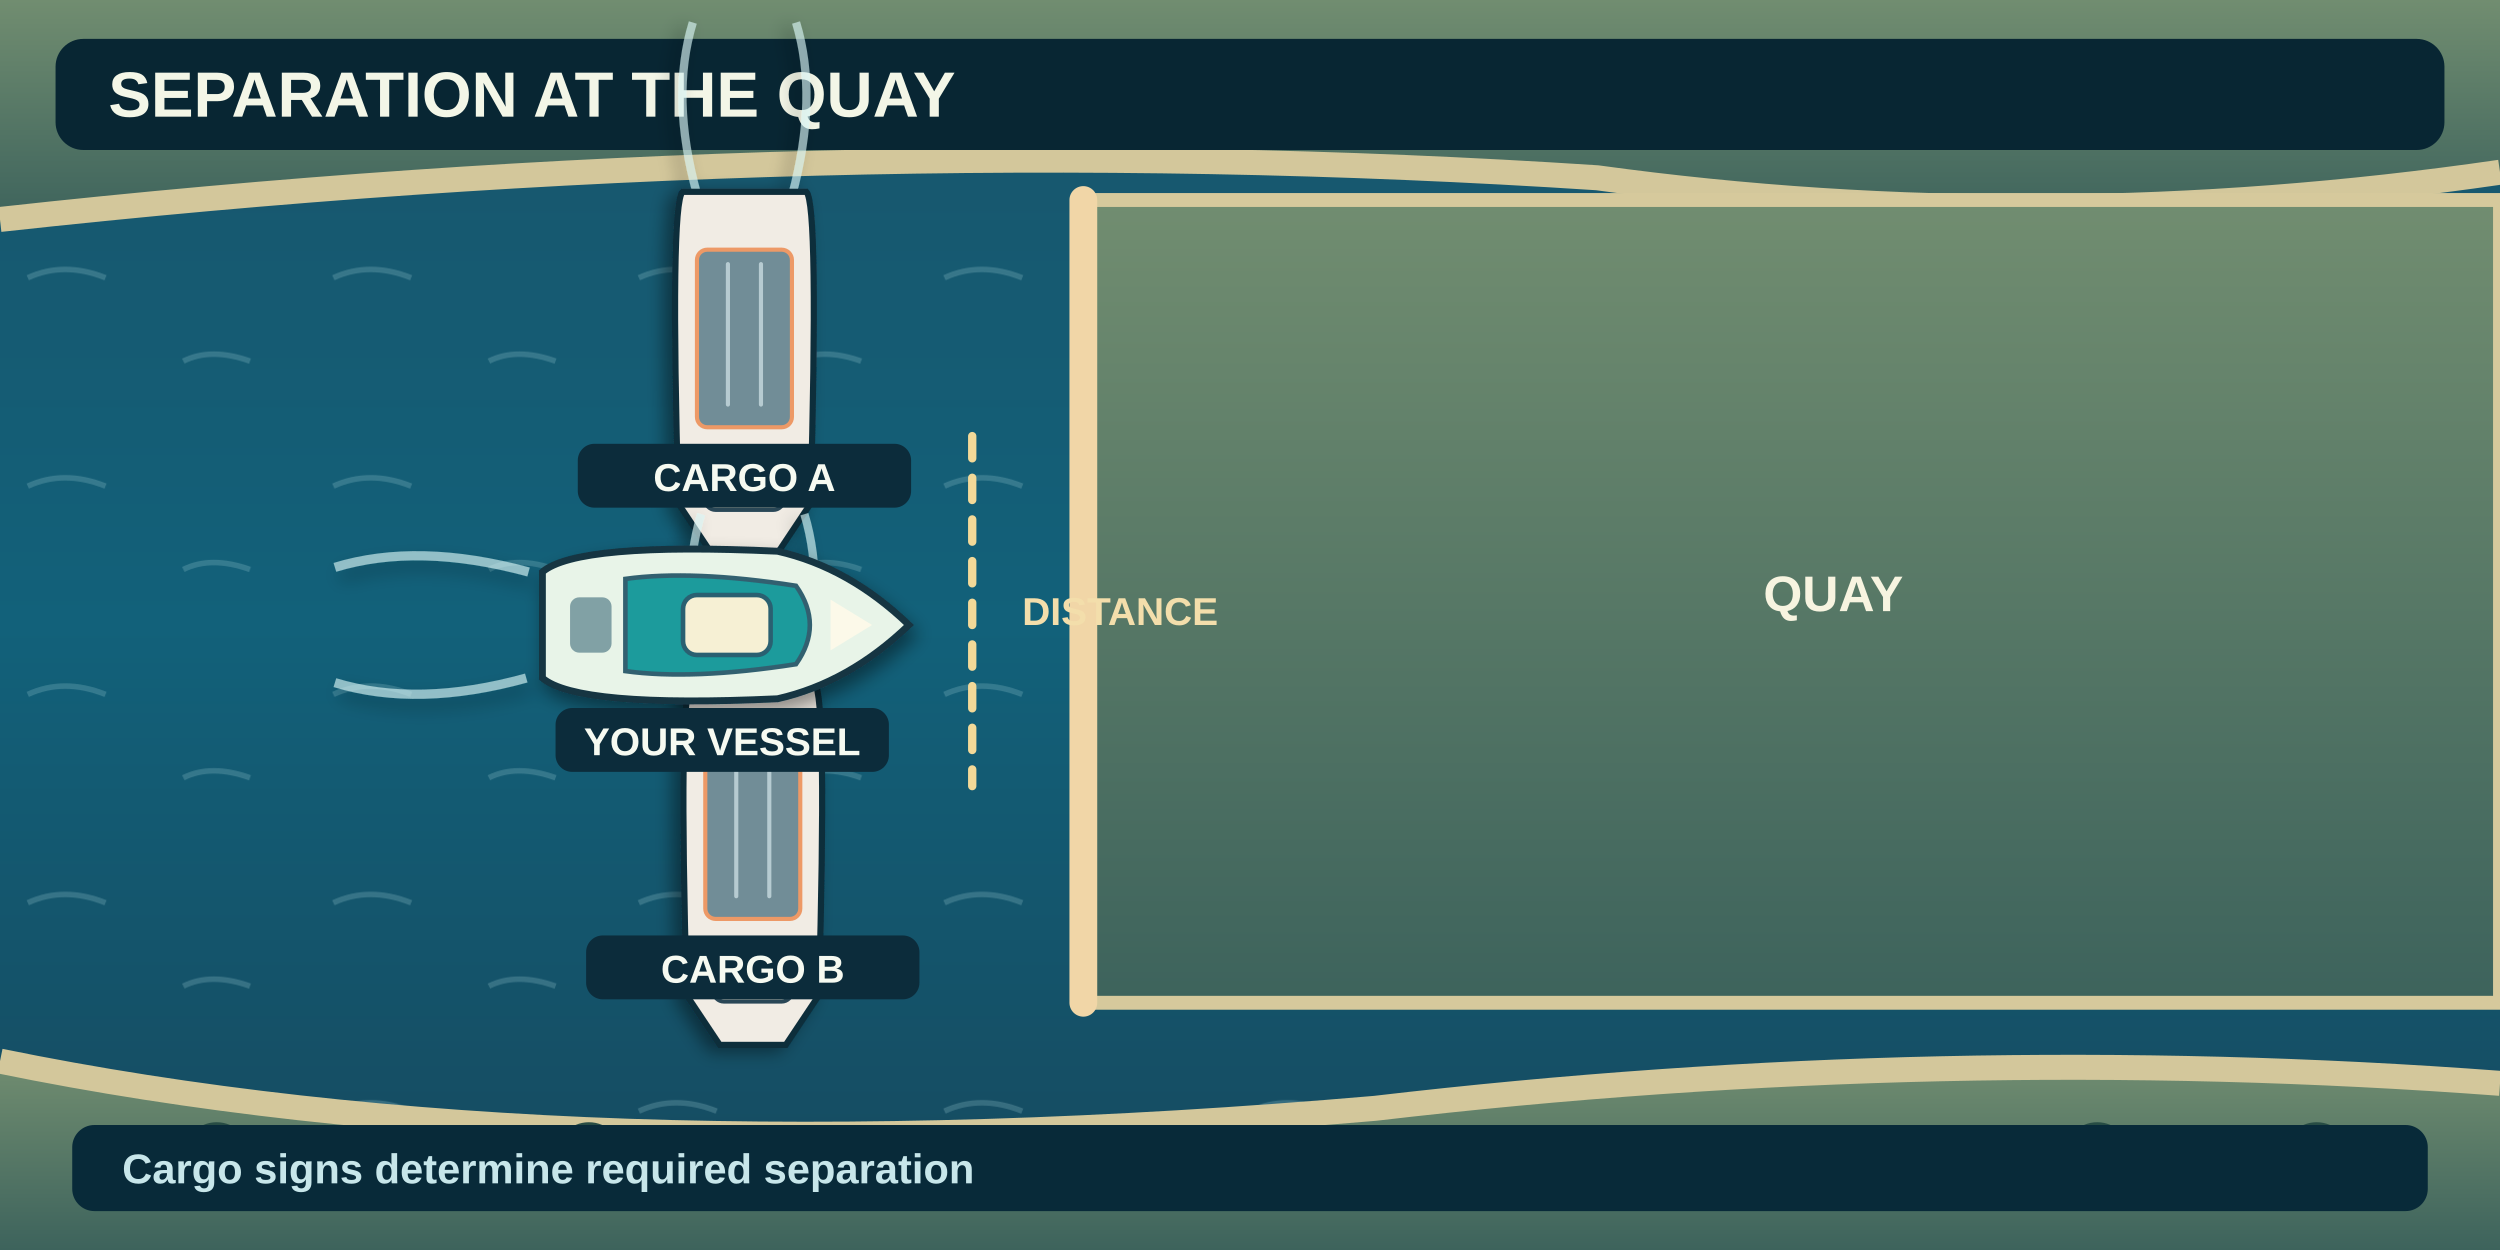
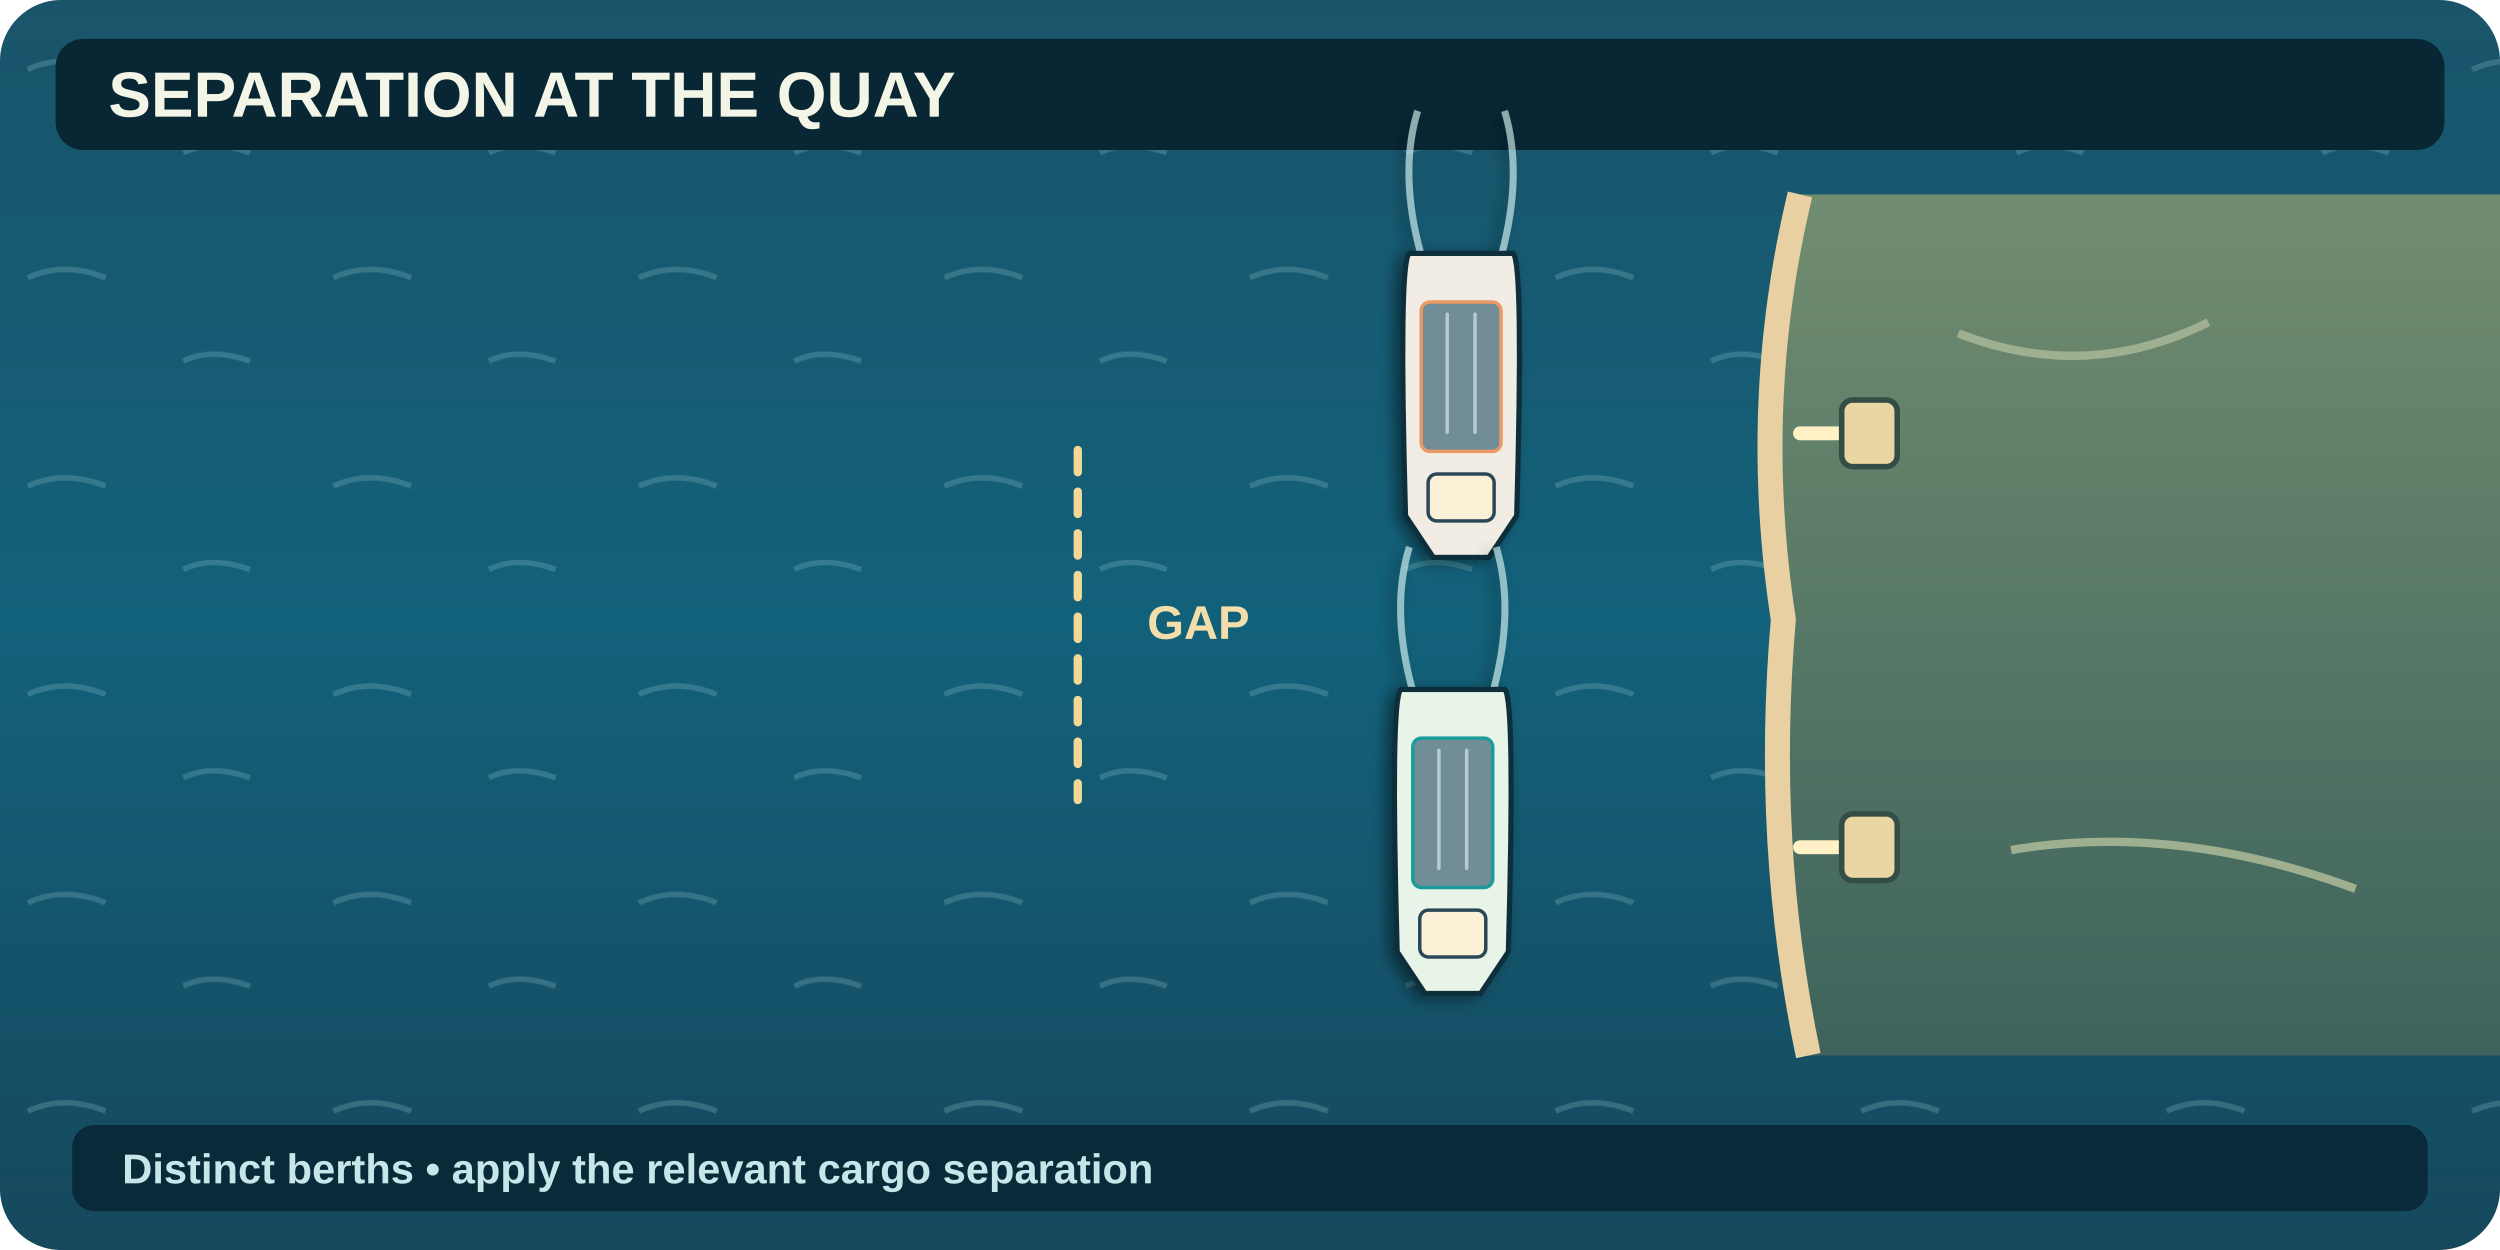
<svg xmlns="http://www.w3.org/2000/svg" viewBox="0 0 900 450" role="img" aria-label="SEPARATION AT THE QUAY with vessel shapes and directions of travel">
  <defs>
    <linearGradient id="water" x2="0" y2="1">
      <stop stop-color="#19546a" />
      <stop offset=".5" stop-color="#12617a" />
      <stop offset="1" stop-color="#16485d" />
    </linearGradient>
    <linearGradient id="land" x2="0" y2="1">
      <stop stop-color="#718d70" />
      <stop offset="1" stop-color="#3d635c" />
    </linearGradient>
    <filter id="boatShadow" x="-50%" y="-50%" width="200%" height="200%">
      <feDropShadow dx="2" dy="4" stdDeviation="4" flood-opacity=".42" />
    </filter>
    <pattern id="ripples" width="110" height="75" patternUnits="userSpaceOnUse">
      <path d="M10 25q13 -6 28 0 M66 55q10 -5 24 0" stroke="#afdce0" stroke-opacity=".22" stroke-width="2" fill="none" />
    </pattern>
  </defs>
  <rect x="0" y="0" width="900" height="450" rx="22" fill="url(#water)" stroke="none" stroke-width="1" />
  <rect x="0" y="0" width="900" height="450" rx="22" fill="url(#ripples)" stroke="none" stroke-width="1" />
-   <path d="M0 0H900V62Q735 86 575 63Q300 47 0 80Z" fill="url(#land)" stroke="none" stroke-width="1" />
-   <path d="M0 450H900V390Q700 375 495 399Q205 424 0 382Z" fill="url(#land)" stroke="none" stroke-width="1" />
-   <path d="M0 79Q300 46 575 64Q735 86 900 62" fill="none" stroke="#d3c79b" stroke-width="9" />
-   <path d="M0 382Q205 424 495 399Q700 375 900 390" fill="none" stroke="#d3c79b" stroke-width="9" />
-   <circle cx="56" cy="29" r="11" fill="#274c44" />
-   <circle cx="78" cy="416" r="12" fill="#274c44" />
-   <circle cx="190" cy="29" r="11" fill="#274c44" />
-   <circle cx="212" cy="416" r="12" fill="#274c44" />
-   <circle cx="733" cy="29" r="11" fill="#274c44" />
-   <circle cx="755" cy="416" r="12" fill="#274c44" />
-   <circle cx="812" cy="29" r="11" fill="#274c44" />
-   <circle cx="834" cy="416" r="12" fill="#274c44" />
  <rect x="20" y="14" width="860" height="40" rx="10" fill="#082633" stroke="none" stroke-width="1" />
  <text x="39" y="42" fill="#f3f6e7" font-size="23" font-weight="700" text-anchor="start" font-family="Arial,Helvetica,sans-serif">SEPARATION AT THE QUAY</text>
  <rect x="26" y="405" width="848" height="31" rx="8" fill="#082a39" stroke="none" stroke-width="1" />
-   <text x="44" y="426" fill="#c7e6ea" font-size="15" font-weight="600" text-anchor="start" font-family="Arial,Helvetica,sans-serif">Cargo signs determine required separation</text>
-   <path d="M390 72H900V361H390Z" fill="url(#land)" stroke="#d6c99c" stroke-width="5" />
-   <path d="M390 72 L390 361" fill="none" stroke="#f1d6a7" stroke-width="10" stroke-linecap="round" />
-   <g transform="translate(268 133) rotate(90) scale(0.7434)" filter="url(#boatShadow)">
+   <text x="44" y="426" fill="#c7e6ea" font-size="15" font-weight="600" text-anchor="start" font-family="Arial,Helvetica,sans-serif">Distinct berths • apply the relevant cargo separation</text>
+   <path d="M648 70Q630 145 642 223Q635 304 651 380L900 380V70Z" fill="url(#land)" stroke="none" stroke-width="1" />
+   <path d="M648 70Q630 145 642 223Q635 304 651 380" fill="none" stroke="#e8d0a3" stroke-width="9" />
+   <path d="M705 120Q751 138 795 116 M724 306Q783 296 848 320" fill="none" stroke="#9fb091" stroke-width="3" />
+   <g transform="translate(526 145) rotate(90) scale(0.6254)" filter="url(#boatShadow)">
    <path d="M-84 -23 Q-132 -36 -168 -25 M-85 23 Q-132 36 -168 25" fill="none" stroke="#d9f6f5" stroke-width="4" opacity=".63" />
    <path d="M-86 -30 Q-80 -36 65 -32 L89 -16 L89 16 L65 32 Q-80 36 -86 30 Z" fill="#f1ece4" stroke="#112e3b" stroke-width="3" />
    <rect x="-58" y="-23" width="86" height="46" rx="5" fill="#718d97" stroke="#ed9966" stroke-width="2" />
    <rect x="41" y="-19" width="27" height="38" rx="5" fill="#fbf1d7" stroke="#294657" stroke-width="2" />
    <path d="M-51 -8 L17 -8" fill="none" stroke="#b6cbd1" stroke-width="2" stroke-linecap="round" />
    <path d="M-51 8 L17 8" fill="none" stroke="#b6cbd1" stroke-width="2" stroke-linecap="round" />
  </g>
-   <rect x="208" y="159.762" width="120" height="23" rx="6" fill="#0c2c3b" stroke="none" stroke-width="1" />
-   <text x="268" y="176.762" fill="#f6faf1" font-size="14" font-weight="700" text-anchor="middle" font-family="Arial,Helvetica,sans-serif">CARGO A</text>
-   <g transform="translate(271 310) rotate(90) scale(0.7434)" filter="url(#boatShadow)">
+   <g transform="translate(523 302) rotate(90) scale(0.6254)" filter="url(#boatShadow)">
    <path d="M-84 -23 Q-132 -36 -168 -25 M-85 23 Q-132 36 -168 25" fill="none" stroke="#d9f6f5" stroke-width="4" opacity=".63" />
-     <path d="M-86 -30 Q-80 -36 65 -32 L89 -16 L89 16 L65 32 Q-80 36 -86 30 Z" fill="#f1ece4" stroke="#112e3b" stroke-width="3" />
-     <rect x="-58" y="-23" width="86" height="46" rx="5" fill="#718d97" stroke="#ed9966" stroke-width="2" />
+     <path d="M-86 -30 Q-80 -36 65 -32 L89 -16 L89 16 L65 32 Q-80 36 -86 30 Z" fill="#e8f4e8" stroke="#112e3b" stroke-width="3" />
+     <rect x="-58" y="-23" width="86" height="46" rx="5" fill="#718d97" stroke="#1a9b9c" stroke-width="2" />
    <rect x="41" y="-19" width="27" height="38" rx="5" fill="#fbf1d7" stroke="#294657" stroke-width="2" />
    <path d="M-51 -8 L17 -8" fill="none" stroke="#b6cbd1" stroke-width="2" stroke-linecap="round" />
    <path d="M-51 8 L17 8" fill="none" stroke="#b6cbd1" stroke-width="2" stroke-linecap="round" />
  </g>
-   <rect x="211" y="336.762" width="120" height="23" rx="6" fill="#0c2c3b" stroke="none" stroke-width="1" />
-   <text x="271" y="353.762" fill="#f6faf1" font-size="14" font-weight="700" text-anchor="middle" font-family="Arial,Helvetica,sans-serif">CARGO B</text>
-   <path d="M350 157 L350 283" fill="none" stroke="#f3d998" stroke-width="3" stroke-linecap="round" stroke-dasharray="8 7" />
-   <text x="368" y="225" fill="#f3deab" font-size="14" font-weight="700" text-anchor="start" font-family="Arial,Helvetica,sans-serif">DISTANCE</text>
-   <text x="660" y="220" fill="#f7f4e0" font-size="18" font-weight="700" text-anchor="middle" font-family="Arial,Helvetica,sans-serif">QUAY</text>
-   <g transform="translate(260 225) rotate(0) scale(0.83)" filter="url(#boatShadow)">
-     <path d="M-84 -23 Q-132 -36 -168 -25 M-85 23 Q-132 36 -168 25" fill="none" stroke="#d9f6f5" stroke-width="4" opacity=".63" />
-     <path d="M-78 -23 Q-63 -36 24 -32 Q55 -25 81 0 Q55 25 24 32 Q-63 36 -78 23 Z" fill="#e8f4e8" stroke="#153543" stroke-width="3" />
-     <path d="M-42 -20 Q-13 -24 32 -17 Q44 0 32 17 Q-13 24 -42 20 Z" fill="#1a9b9c" stroke="#326170" stroke-width="2" />
-     <rect x="-17" y="-13" width="38" height="26" rx="6" fill="#f6f0d4" stroke="#2a6171" stroke-width="2" />
-     <rect x="-66" y="-12" width="18" height="24" rx="4" fill="#81a1a5" stroke="none" stroke-width="1" />
-     <path d="M47 -11 L65 0 L47 11 Z" fill="#fcf9e9" stroke="none" stroke-width="1" />
-   </g>
-   <rect x="200" y="254.88" width="120" height="23" rx="6" fill="#0c2c3b" stroke="none" stroke-width="1" />
-   <text x="260" y="271.88" fill="#f6faf1" font-size="14" font-weight="700" text-anchor="middle" font-family="Arial,Helvetica,sans-serif">YOUR VESSEL</text>
+   <path d="M388 162 L388 288" fill="none" stroke="#f3d998" stroke-width="3" stroke-linecap="round" stroke-dasharray="8 7" />
+   <text x="413" y="230" fill="#f3deab" font-size="17" font-weight="700" text-anchor="start" font-family="Arial,Helvetica,sans-serif">GAP</text>
+   <path d="M648 156 L669 156" fill="none" stroke="#fff0c5" stroke-width="5" stroke-linecap="round" />
+   <rect x="663" y="144" width="20" height="24" rx="4" fill="#e9d6a3" stroke="#344d46" stroke-width="2" />
+   <path d="M648 305 L669 305" fill="none" stroke="#fff0c5" stroke-width="5" stroke-linecap="round" />
+   <rect x="663" y="293" width="20" height="24" rx="4" fill="#e9d6a3" stroke="#344d46" stroke-width="2" />
</svg>
